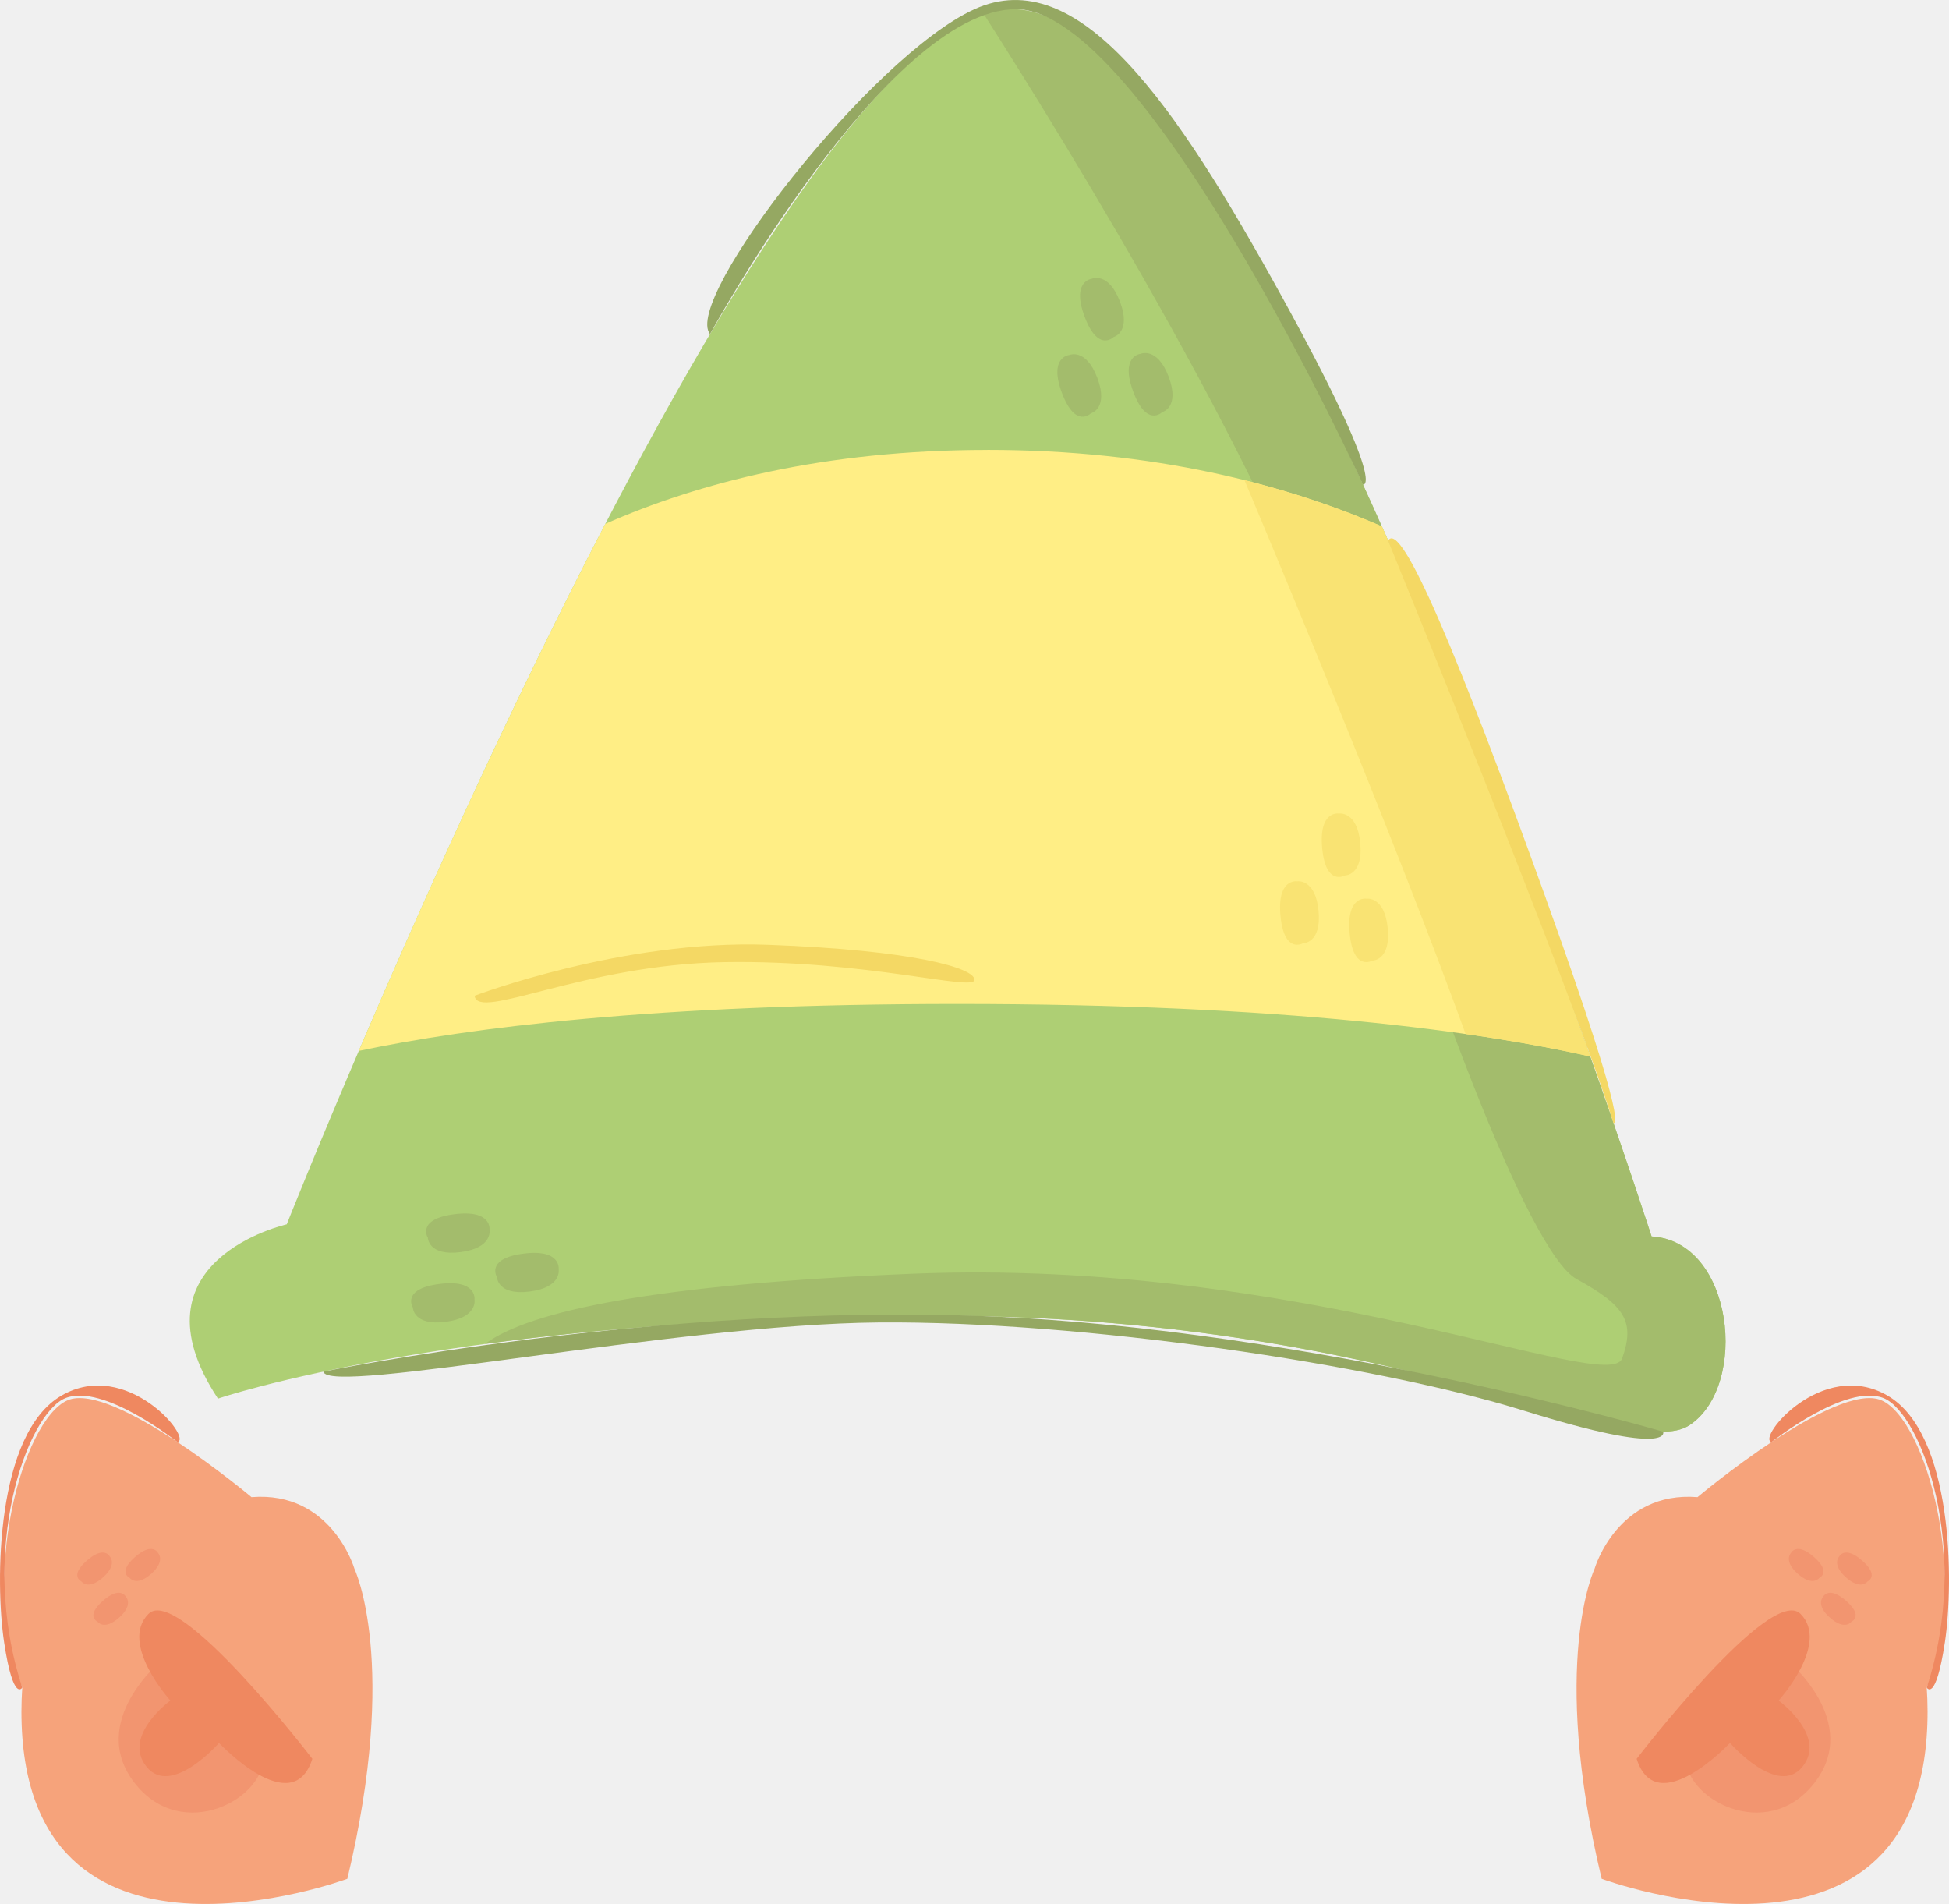
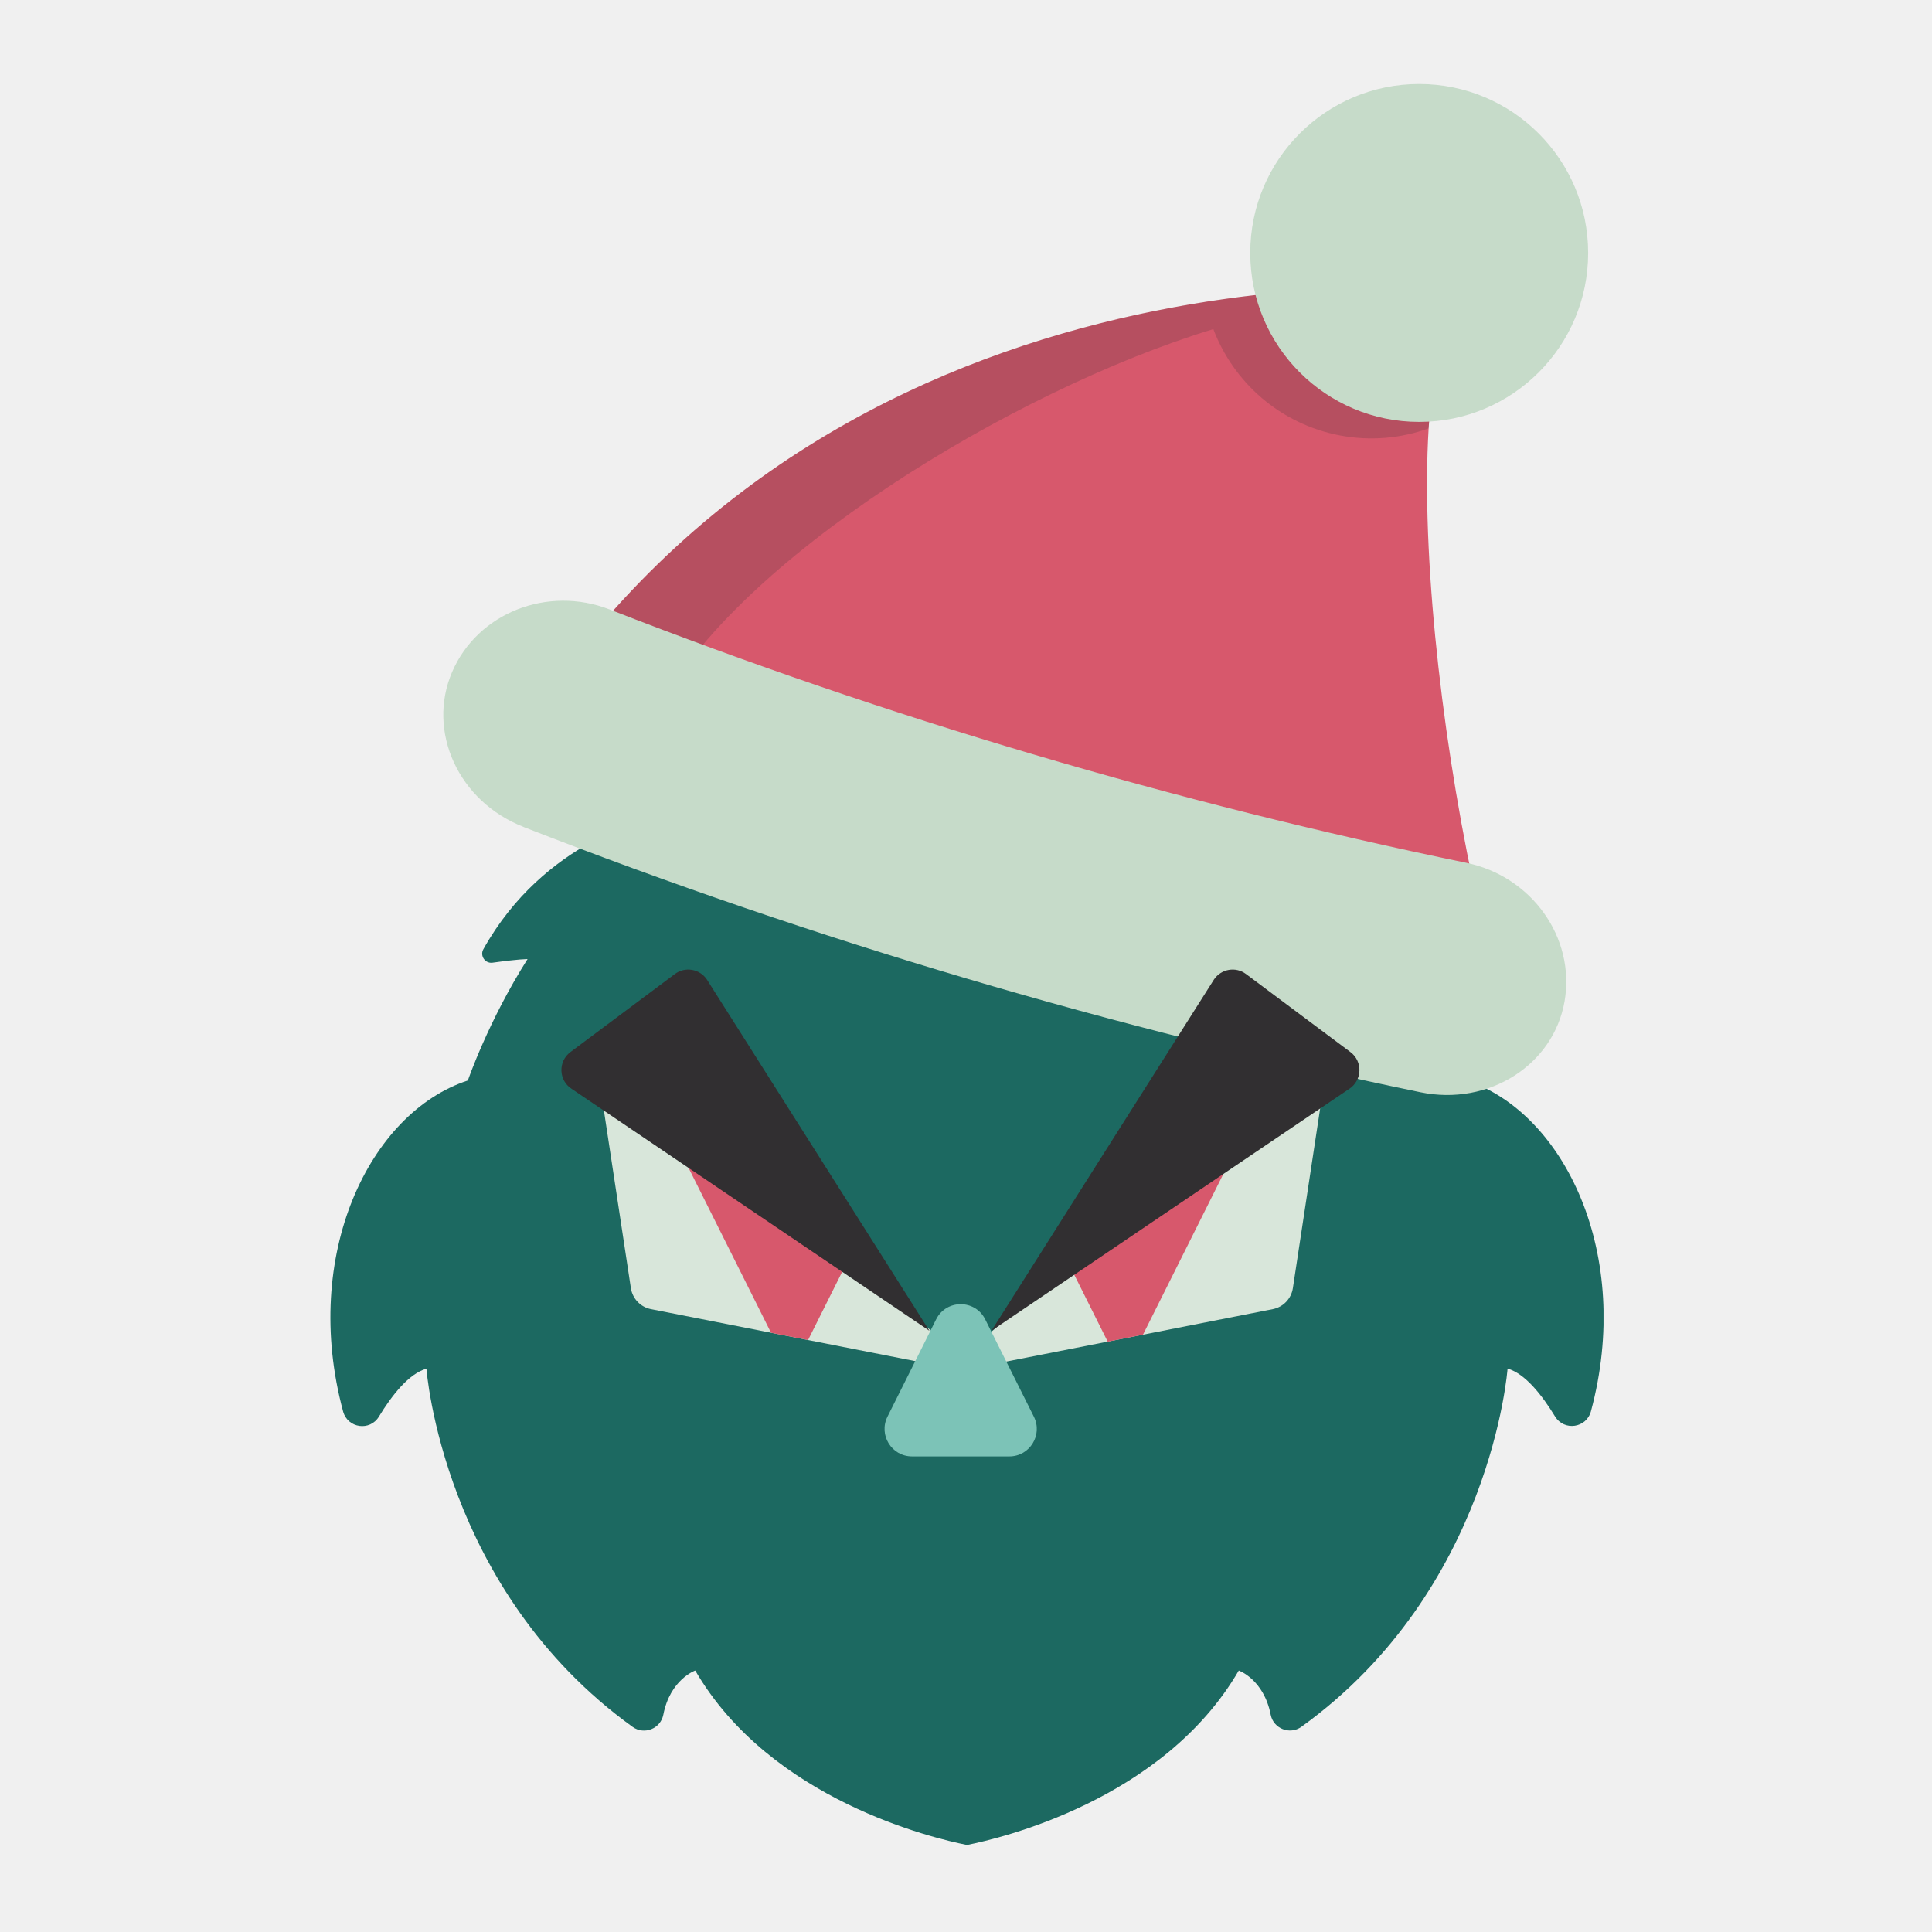
- <svg xmlns="http://www.w3.org/2000/svg" id="Layer_2" data-name="Layer 2" viewBox="0 0 490.76 479.37">
+ <svg xmlns="http://www.w3.org/2000/svg" width="48" height="48" viewBox="0 0 48 48" fill="none">
+   <g clip-path="url(#clip0_2_542)">
+     <path d="M36.423 26.844C36.423 26.844 35.972 24.371 34.467 23.388L36.651 23.79C36.019 22.066 34.958 20.456 34.67 20.284H16.252C16.182 20.332 13.528 20.861 12.008 23.585C11.918 23.747 12.054 23.943 12.236 23.918C12.522 23.878 12.883 23.834 13.107 23.827C12.128 25.372 11.624 26.844 11.624 26.844C9.18 27.64 7.475 31.179 8.524 35.066C8.637 35.484 9.19 35.565 9.415 35.194C9.729 34.677 10.156 34.127 10.595 34.005C10.595 34.005 10.99 39.498 15.717 42.904C16.004 43.111 16.412 42.95 16.48 42.602C16.652 41.721 17.273 41.504 17.273 41.504C19.147 44.728 23.219 45.678 24.012 45.835V45.841C24.012 45.841 24.021 45.839 24.025 45.838C24.029 45.838 24.035 45.839 24.038 45.841V45.835C24.831 45.678 28.904 44.729 30.777 41.504C30.777 41.504 31.398 41.721 31.57 42.602C31.638 42.948 32.046 43.109 32.333 42.902C37.06 39.496 37.455 34.003 37.455 34.003C37.894 34.124 38.319 34.675 38.635 35.192C38.861 35.56 39.413 35.481 39.526 35.064C40.575 31.176 38.869 27.637 36.426 26.841L36.423 26.844Z" fill="#1C6961" />
+     <path d="M37.174 7.253C37.174 7.253 37.073 7.24 36.886 7.222C36.978 7.217 37.074 7.226 37.174 7.253Z" fill="#312F31" />
+     <path d="M13.814 16.929L37.461 25.279C35.467 18.913 34.305 6.486 37.174 7.253C37.174 7.253 22.309 5.292 13.814 16.931V16.929Z" fill="#D7586C" />
+     <g opacity="0.2">
+       <path d="M14.354 16.221L16.331 17.677C18.255 13.924 25.123 9.706 30.145 8.177C30.645 9.496 31.797 10.532 33.284 10.817C34.051 10.963 34.809 10.891 35.494 10.643C35.619 8.625 36.046 7.267 36.885 7.221C34.83 7.026 22.208 6.28 14.354 16.221Z" fill="#312F31" />
+       <path d="M36.885 7.222C37.073 7.24 37.173 7.253 37.173 7.253C37.071 7.226 36.975 7.217 36.885 7.222Z" fill="#312F31" />
+     </g>
+     <path d="M23.353 34.14C23.844 33.791 29.249 29.151 31.77 26.982C32.212 26.602 32.885 26.976 32.797 27.551L32.121 32.004C32.081 32.266 31.882 32.474 31.623 32.525L23.359 34.151C23.35 34.152 23.346 34.143 23.352 34.138L23.353 34.14Z" fill="#D8E6DA" />
+     <path d="M24.442 34.14C23.951 33.791 18.546 29.151 16.025 26.982C15.584 26.602 14.911 26.976 14.998 27.551L15.674 32.004C15.715 32.266 15.914 32.474 16.172 32.525L24.437 34.151C24.445 34.152 24.449 34.143 24.444 34.138L24.442 34.14Z" fill="#D8E6DA" />
+     <path d="M25.077 36.184H22.659C22.152 36.184 21.823 35.651 22.049 35.197L23.258 32.779C23.51 32.277 24.227 32.277 24.477 32.779L25.686 35.197C25.913 35.651 25.583 36.184 25.077 36.184Z" fill="#7CC3B7" />
+     <mask id="mask0_2_542" style="mask-type:luminance" maskUnits="userSpaceOnUse" x="14" y="26" width="19" height="9">
+       <path d="M31.77 26.982C29.635 28.818 25.433 32.427 23.897 33.702C22.361 32.427 18.159 28.818 16.024 26.982C15.583 26.602 14.909 26.976 14.997 27.551L15.673 32.004C15.713 32.266 15.912 32.474 16.171 32.525L23.558 33.978C23.463 34.055 23.391 34.111 23.353 34.138C23.346 34.143 23.352 34.152 23.36 34.151L23.898 34.045L24.437 34.151C24.445 34.152 24.449 34.143 24.444 34.138C24.405 34.111 24.334 34.055 24.239 33.978L31.626 32.525C31.885 32.473 32.085 32.266 32.124 32.004L32.8 27.551C32.888 26.976 32.213 26.602 31.773 26.982H31.77Z" fill="white" />
+     </mask>
+     <g mask="url(#mask0_2_542)">
+       <path d="M30.248 28.62H25.585C25.393 28.62 25.266 28.824 25.352 28.996L27.684 33.66C27.78 33.85 28.053 33.85 28.147 33.66L30.479 28.996C30.566 28.824 30.44 28.62 30.247 28.62H30.248Z" fill="#D7586C" />
+       <path d="M21.994 28.62H17.33C17.138 28.62 17.012 28.824 17.098 28.996L19.43 33.66C19.526 33.85 19.798 33.85 19.893 33.66L22.225 28.996C22.311 28.824 22.186 28.62 21.992 28.62H21.994Z" fill="#D7586C" />
+     </g>
+     <path d="M14.207 27.055L23.091 33.063L17.562 24.335C17.384 24.071 17.021 24.008 16.767 24.199L14.172 26.138C13.86 26.372 13.877 26.845 14.207 27.055Z" fill="#312F31" />
+     <path d="M13.009 20.547C20.237 23.364 27.691 25.568 35.288 27.136C36.992 27.488 38.6 26.454 38.872 24.872C39.143 23.289 38.047 21.771 36.433 21.437C29.174 19.94 22.051 17.834 15.146 15.142C13.61 14.543 11.865 15.222 11.232 16.697C10.599 18.172 11.388 19.915 13.009 20.545V20.547Z" fill="#C6DBC9" />
+     <path d="M33.517 27.055L24.632 33.063L30.161 24.335C30.339 24.071 30.702 24.008 30.956 24.199L33.551 26.138C33.863 26.372 33.846 26.845 33.517 27.055Z" fill="#312F31" />
+     <path d="M35.26 10.482C37.578 10.482 39.457 8.603 39.457 6.284C39.457 3.966 37.578 2.087 35.26 2.087C32.942 2.087 31.062 3.966 31.062 6.284C31.062 8.603 32.942 10.482 35.26 10.482Z" fill="#C6DBC9" />
+   </g>
  <defs>
-     <style>
-       .cls-1 {
-         fill: #ffee85;
-       }
- 
-       .cls-2 {
-         fill: #a3bc6c;
-       }
- 
-       .cls-3 {
-         fill: #aecf74;
-       }
- 
-       .cls-4 {
-         fill: #f4d864;
-       }
- 
-       .cls-5 {
-         fill: #ef8860;
-       }
- 
-       .cls-6 {
-         fill: #95a862;
-       }
- 
-       .cls-7 {
-         fill: #f6a37b;
-       }
- 
-       .cls-8 {
-         fill: #f9e373;
-       }
- 
-       .cls-9 {
-         fill: #f29570;
-       }
-     </style>
+     <clipPath id="clip0_2_542">
+       <rect width="31.63" height="43.757" fill="white" transform="translate(8.20874 2.08694)" />
+     </clipPath>
  </defs>
-   <g id="simple_christmas_hats_illustration_set" data-name="simple christmas hats illustration set">
-     <g>
-       <g>
-         <path class="cls-3" d="M415.87,311.31S315.91.75,254.41,2.32c-61.5,1.57-182.21,305.93-182.21,305.93,0,0-40.33,9-17.32,43.88,0,0,60.04-20.54,178.53-20.9,118.49-.36,177.09,37.51,192.04,27.57,14.95-9.93,11.11-46.29-9.57-47.5Z" />
-         <path class="cls-2" d="M415.87,311.31S315.91.75,254.41,2.32c-2.15.05-4.38.49-6.67,1.26,19.33,30.27,75.46,120.76,91.37,175.11,19.33,66,45.72,136.67,57.86,143.33,12.14,6.67,14.81,10.67,11.48,20-3.33,9.33-80.67-25.33-178.67-21.33-64.9,2.65-96.46,9.37-107.67,17.68,28.27-3.83,65.39-7,111.3-7.14,118.49-.36,177.09,37.51,192.04,27.57,14.95-9.93,11.11-46.29-9.57-47.5Z" />
-         <g>
-           <g>
-             <path class="cls-2" d="M282.02,75.98c-2.9-7.73-7.15-5.78-7.15-5.78,0,0-5.15.51-1.75,9.56,3.4,9.05,7.26,5.11,7.26,5.11,0,0,4.55-1.15,1.65-8.89Z" />
-             <path class="cls-2" d="M269.16,89.4s-5.15.51-1.75,9.56c3.4,9.05,7.26,5.11,7.26,5.11,0,0,4.55-1.15,1.65-8.89-2.9-7.73-7.15-5.78-7.15-5.78Z" />
-             <path class="cls-2" d="M287.12,89.1s-5.15.51-1.75,9.56c3.4,9.05,7.26,5.11,7.26,5.11,0,0,4.55-1.15,1.65-8.89-2.9-7.73-7.15-5.78-7.15-5.78Z" />
-           </g>
-           <g>
-             <path class="cls-2" d="M133.42,325.16c8.19-1.07,7.25-5.65,7.25-5.65,0,0,.67-5.13-8.91-3.88-9.59,1.25-6.62,5.91-6.62,5.91,0,0,.09,4.7,8.28,3.62Z" />
-             <path class="cls-2" d="M123.26,309.59s.68-5.13-8.91-3.88c-9.59,1.25-6.62,5.91-6.62,5.91,0,0,.09,4.69,8.28,3.62,8.19-1.07,7.25-5.65,7.25-5.65Z" />
-             <path class="cls-2" d="M119.48,327.15s.68-5.13-8.91-3.88c-9.58,1.25-6.62,5.91-6.62,5.91,0,0,.09,4.7,8.28,3.62,8.19-1.07,7.25-5.65,7.25-5.65Z" />
-           </g>
-         </g>
-         <g>
-           <path class="cls-6" d="M255.78,2.32c32.5-.12,87.41,119.69,87.41,119.69,0,0,6.59,1.69-20.41-47.31S271.48-9.56,245.38,2.32c-26.1,11.88-73.6,73.2-66.6,81.79,0,0,44.5-81.67,77-81.79Z" />
-           <path class="cls-6" d="M418.78,360.46s-88-25.77-170.51-29.07c-82.52-3.3-166.85,13.95-166.85,13.95,1.14,6.14,88.88-11.96,139.86-12.38,50.98-.42,124.74,10.48,162.5,22.23,37.76,11.75,35,5.27,35,5.27Z" />
-         </g>
-       </g>
-       <g>
-         <path class="cls-1" d="M248.63,113.28c-41.19,0-72.83,8.33-96.22,18.62-24.65,47.44-47.21,97.94-62.07,132.69,27.49-5.81,74.39-11.82,150.8-11.82,82.6,0,131.88,7.03,159.28,13.22-12.45-35.21-31.32-85.9-52.47-133.45-24.41-10.59-57.25-19.27-99.31-19.27Z" />
-         <path class="cls-8" d="M369.03,260.33c12.69,1.82,23.06,3.78,31.39,5.66-12.45-35.21-31.32-85.9-52.47-133.45-10.07-4.37-21.6-8.4-34.59-11.64,13.4,31.9,39.56,95.02,55.68,139.43Z" />
-         <g>
-           <path class="cls-8" d="M342.52,212.27c-.79-8.22-5.41-7.44-5.41-7.44,0,0-5.1-.85-4.18,8.77.93,9.62,5.68,6.82,5.68,6.82,0,0,4.7.07,3.9-8.15Z" />
-           <path class="cls-8" d="M326.61,221.89s-5.11-.85-4.18,8.77c.93,9.62,5.68,6.82,5.68,6.82,0,0,4.69.07,3.9-8.15s-5.4-7.44-5.4-7.44Z" />
-           <path class="cls-8" d="M344.03,226.27s-5.1-.85-4.18,8.77c.93,9.62,5.68,6.82,5.68,6.82,0,0,4.7.07,3.9-8.15-.79-8.22-5.41-7.44-5.41-7.44Z" />
-         </g>
-         <g>
-           <path class="cls-4" d="M193.28,237.87c-36.5-1.33-73.77,12.83-73.77,12.83.73,6.5,27.34-7.88,62.93-8.46,35.59-.58,62.84,7.46,62.93,4.46.1-3-15.6-7.5-52.1-8.83Z" />
-           <path class="cls-4" d="M389.28,226.25c-22-61.05-36.51-95.7-39.76-90.13,0,0,47.19,115.56,56.72,146.57,0,0,5.03,4.61-16.97-56.44Z" />
-         </g>
-       </g>
-       <g>
-         <path class="cls-7" d="M89.23,394.92s-5.75-19.6-25.9-17.98c0,0-35.02-29.37-46.35-24.37s-22.41,45.29-11.37,72.31h0c-.13,1.94-.21,3.96-.21,6.06,0,72.53,82.06,42.09,82.06,42.09,13.11-54.62,1.76-78.11,1.76-78.11Z" />
-         <path class="cls-9" d="M66.4,441.32l-25.75-23.25s-18.75,15.44-6.75,30.84c12,15.41,33.5,3.91,32.5-7.59Z" />
-         <path class="cls-5" d="M37.4,406.32c-7.5,7.5,5.5,21.83,5.5,21.83,0,0-12.25,8.92-6,16.67s18.25-6,18.25-6c0,0,18.5,19.75,23.5,4,0,0-33.75-44-41.25-36.5Z" />
-         <g>
-           <path class="cls-9" d="M38.04,396.28c3.76-3.31,1.74-5.31,1.74-5.31,0,0-1.4-2.81-5.8,1.06-4.41,3.88-1.34,5.22-1.34,5.22,0,0,1.64,2.33,5.4-.98Z" />
-           <path class="cls-9" d="M27.64,391.87s-1.4-2.81-5.8,1.07c-4.41,3.88-1.34,5.22-1.34,5.22,0,0,1.64,2.33,5.4-.98,3.76-3.31,1.74-5.31,1.74-5.31Z" />
-           <path class="cls-9" d="M31.69,402s-1.4-2.81-5.8,1.07c-4.41,3.88-1.34,5.22-1.34,5.22,0,0,1.64,2.33,5.4-.98,3.76-3.31,1.74-5.31,1.74-5.31Z" />
-         </g>
-         <path class="cls-5" d="M15.48,351.37c-16.5,9.55-16.75,46.95-14.43,62.2s4.56,11.31,4.56,11.31c-11.37-34.69,1.37-69.06,10.87-72.88,9.5-3.82,28.18,11.05,28.18,11.05,3.93-.77-12.68-21.23-29.18-11.68Z" />
-       </g>
-       <g>
-         <path class="cls-7" d="M401.53,394.92s5.75-19.6,25.9-17.98c0,0,35.02-29.37,46.35-24.37s22.41,45.29,11.37,72.31h0c.13,1.94.21,3.96.21,6.06,0,72.53-82.06,42.09-82.06,42.09-13.11-54.62-1.76-78.11-1.76-78.11Z" />
-         <path class="cls-9" d="M424.36,441.32l25.75-23.25s18.75,15.44,6.75,30.84c-12,15.41-33.5,3.91-32.5-7.59Z" />
-         <path class="cls-5" d="M453.36,406.32c7.5,7.5-5.5,21.83-5.5,21.83,0,0,12.25,8.92,6,16.67s-18.25-6-18.25-6c0,0-18.5,19.75-23.5,4,0,0,33.75-44,41.25-36.5Z" />
-         <g>
-           <path class="cls-9" d="M452.72,396.28c-3.76-3.31-1.74-5.31-1.74-5.31,0,0,1.4-2.81,5.8,1.06,4.41,3.88,1.34,5.22,1.34,5.22,0,0-1.64,2.33-5.4-.98Z" />
-           <path class="cls-9" d="M463.12,391.87s1.4-2.81,5.8,1.07c4.41,3.88,1.34,5.22,1.34,5.22,0,0-1.64,2.33-5.4-.98-3.76-3.31-1.74-5.31-1.74-5.31Z" />
-           <path class="cls-9" d="M459.07,402s1.4-2.81,5.8,1.07c4.41,3.88,1.34,5.22,1.34,5.22,0,0-1.64,2.33-5.4-.98-3.76-3.31-1.74-5.31-1.74-5.31Z" />
-         </g>
-         <path class="cls-5" d="M475.28,351.37c16.5,9.55,16.75,46.95,14.43,62.2-2.32,15.25-4.56,11.31-4.56,11.31,11.37-34.69-1.37-69.06-10.87-72.88-9.5-3.82-28.18,11.05-28.18,11.05-3.93-.77,12.68-21.23,29.18-11.68Z" />
-       </g>
-     </g>
-   </g>
</svg>
